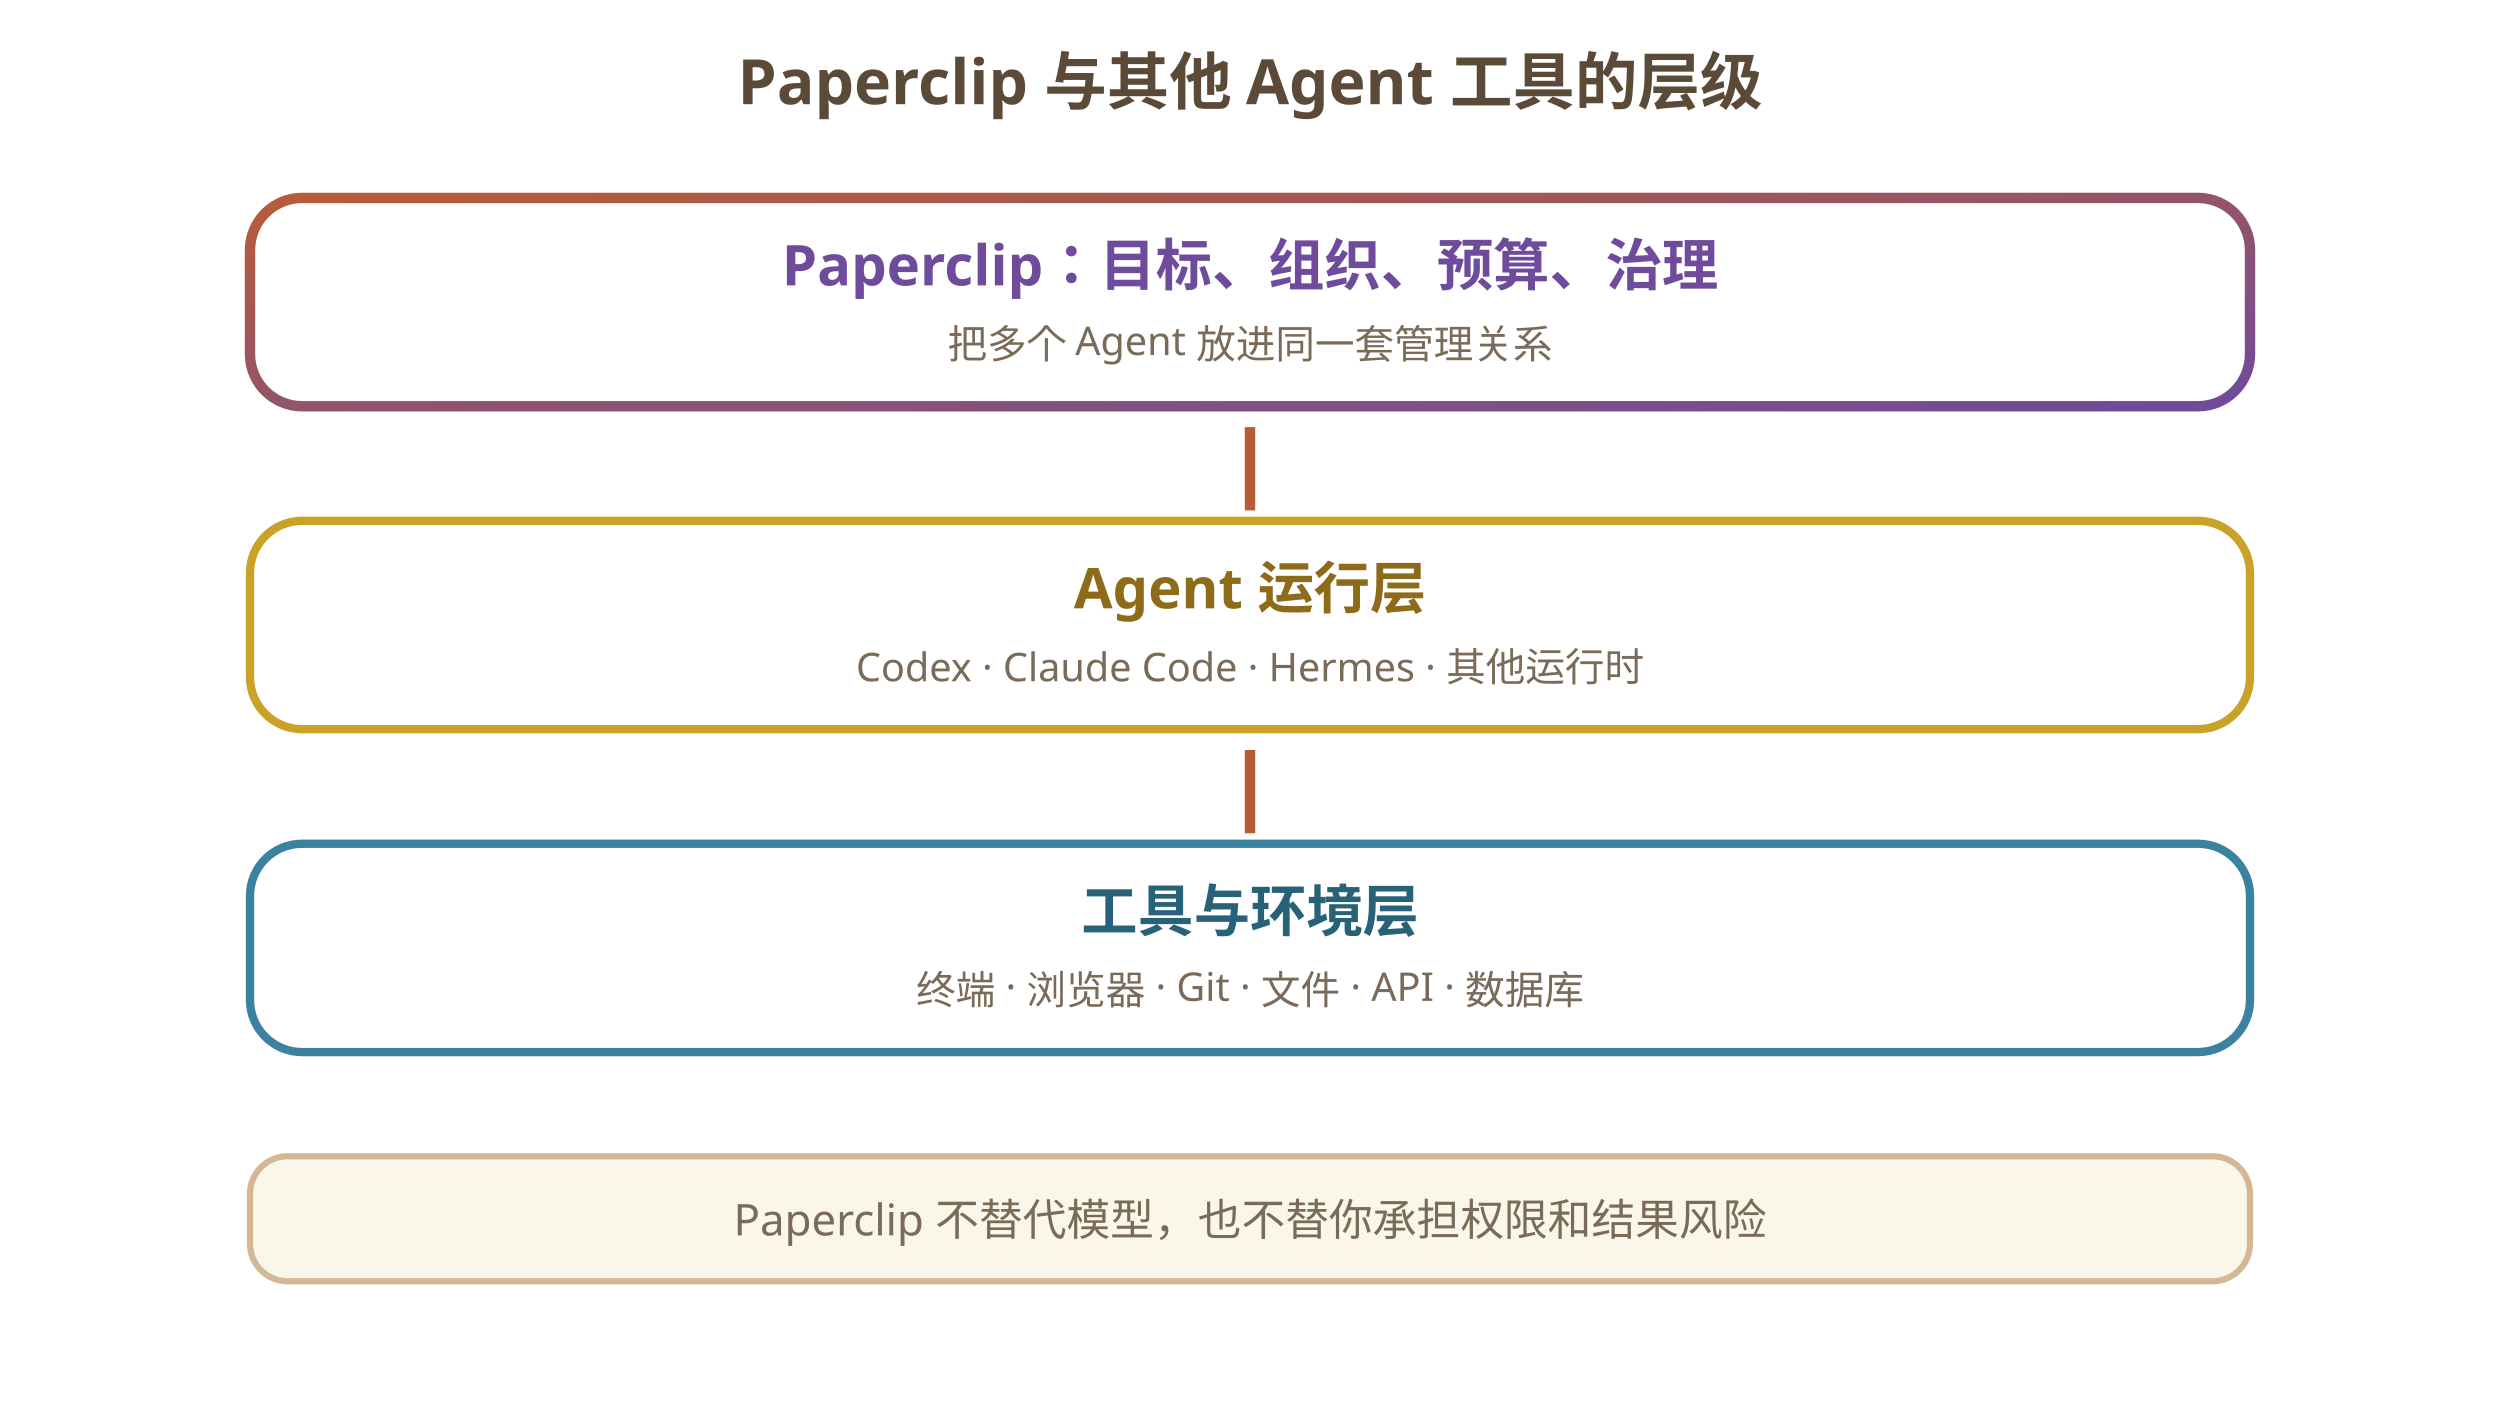
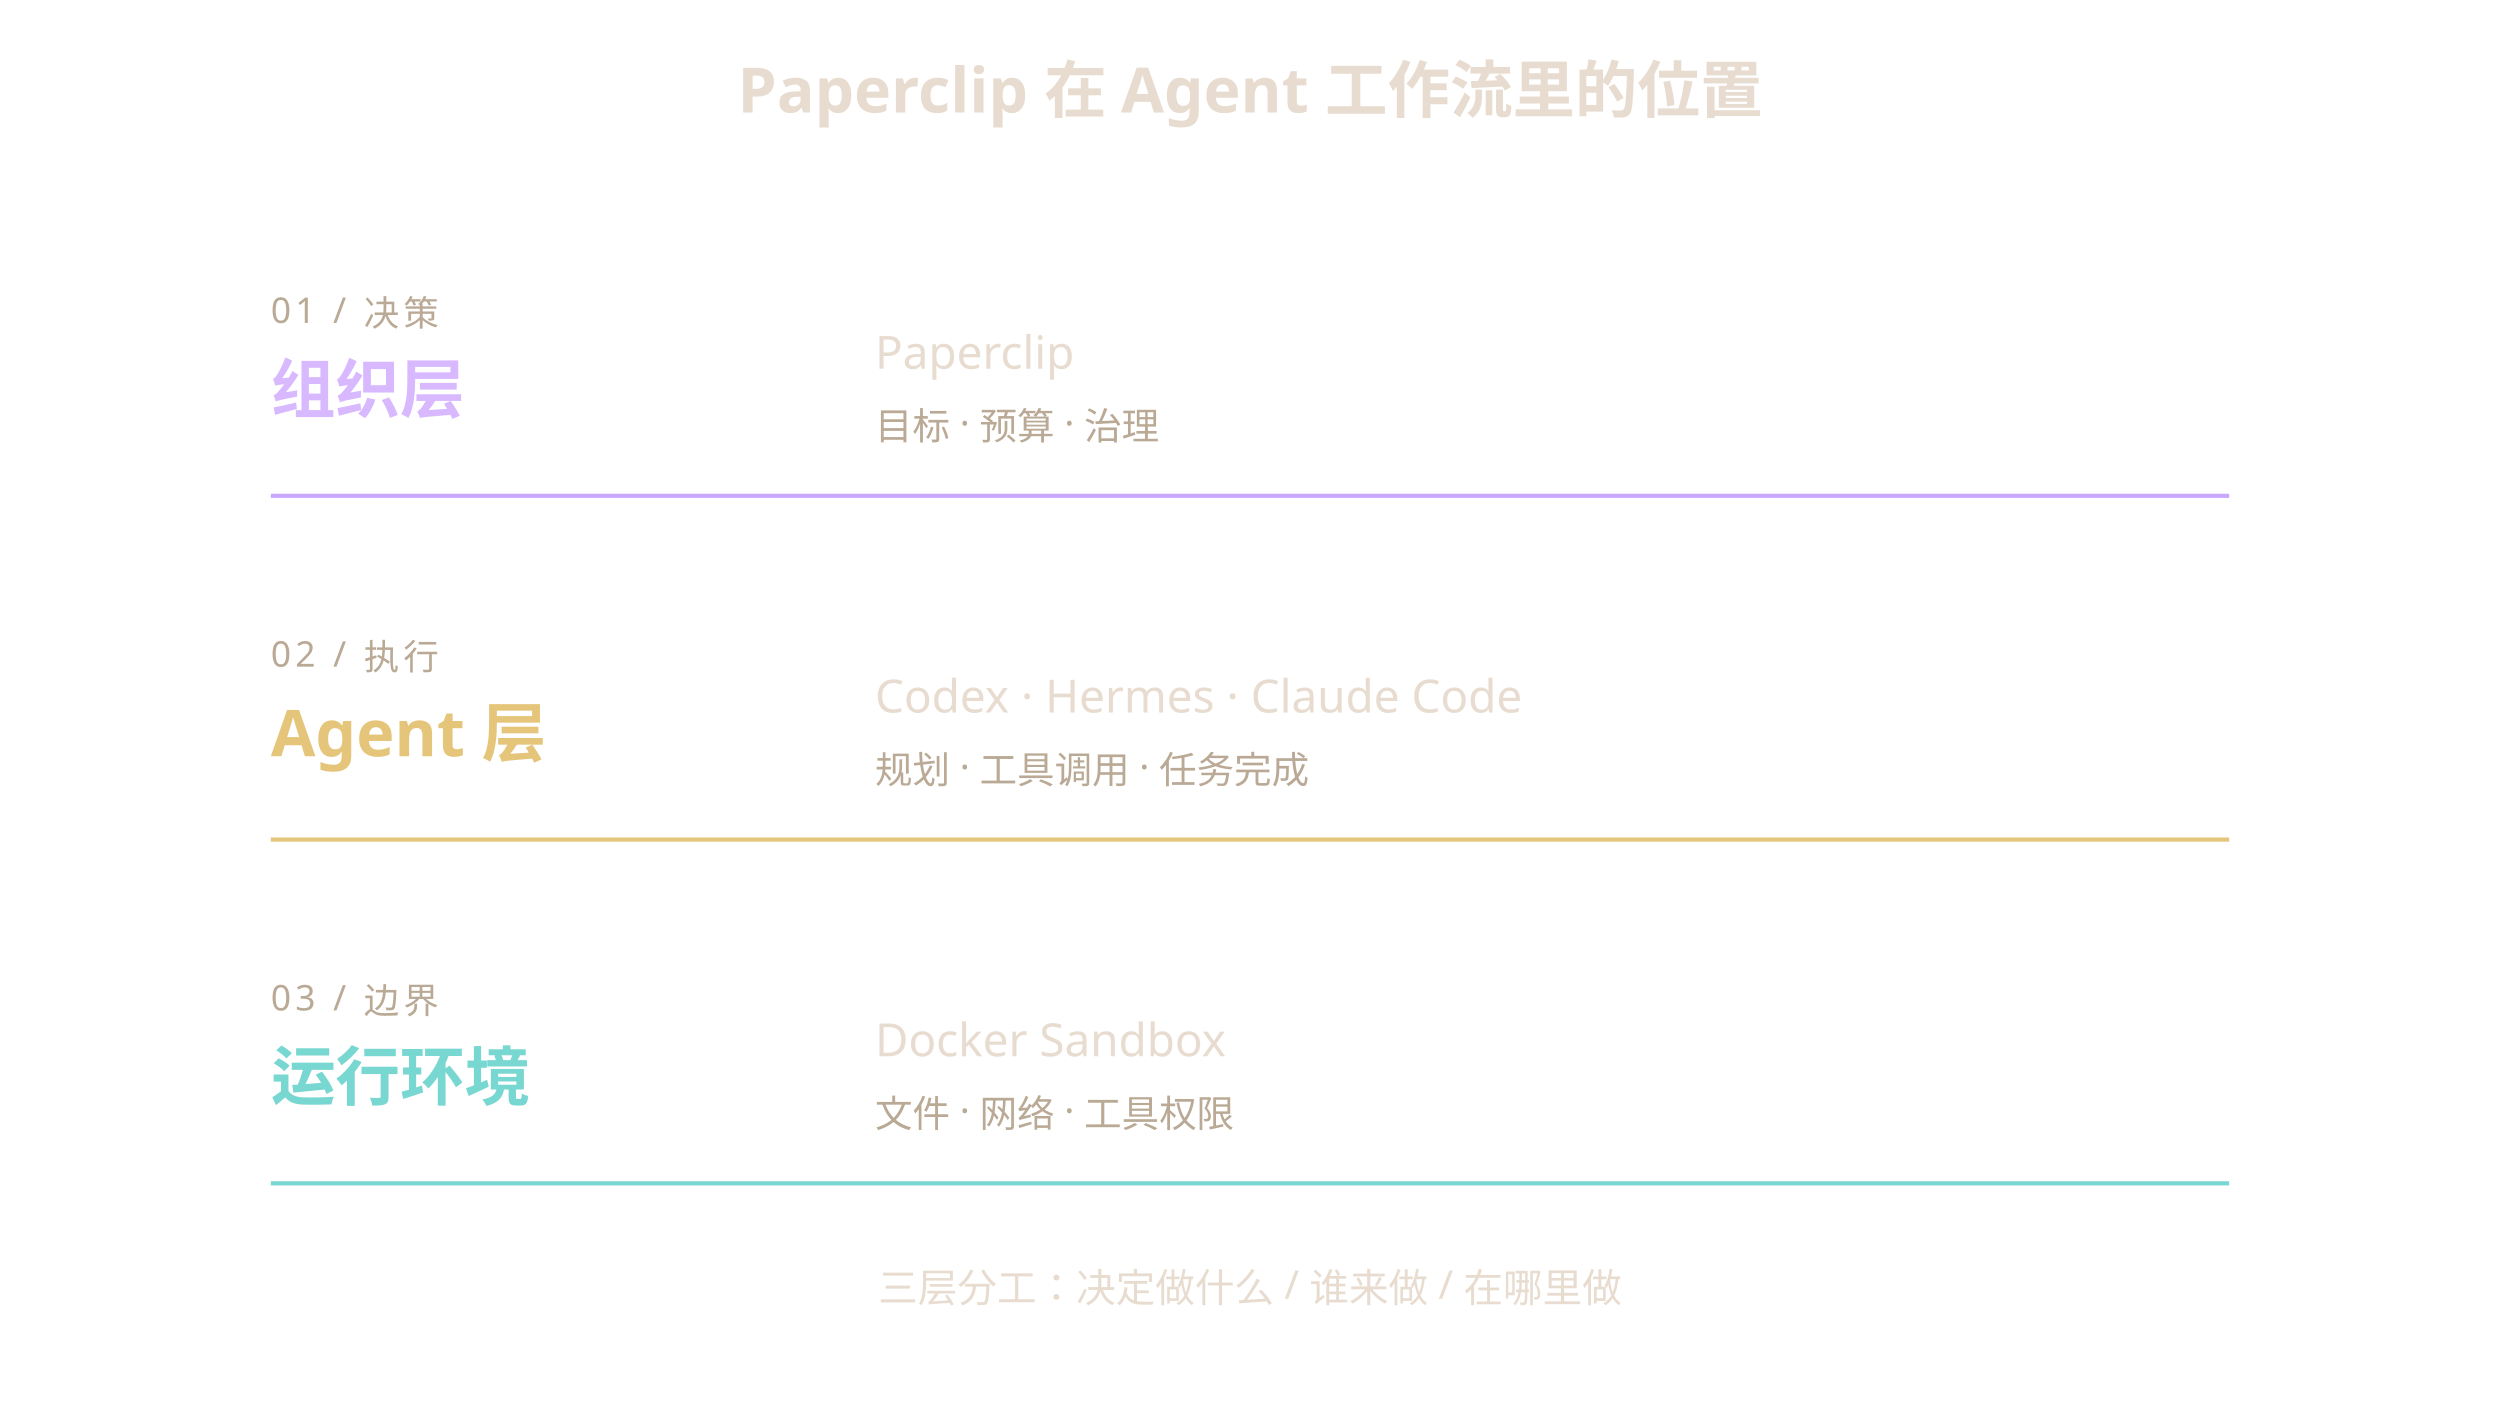
<svg xmlns="http://www.w3.org/2000/svg" width="1200" height="680" viewBox="0 0 1200 680">
-   <defs>
-     <linearGradient id="g" x1="0" y1="0" x2="1" y2="1">
-       <stop stop-color="#b85c38" />
-       <stop offset="1" stop-color="#6f4b9b" />
-     </linearGradient>
-   </defs>
  <g font-family="'PingFang SC','Hiragino Sans GB','Microsoft YaHei',sans-serif">
-     <text x="600" y="50" text-anchor="middle" font-size="30" font-weight="700" fill="#5c4a38">Paperclip 与其他 Agent 工具的层级</text>
-     <rect x="120" y="95" width="960" height="100" rx="25" fill="rgba(255,255,255,0.07)" stroke="url(#g)" stroke-width="5" />
-     <text x="600" y="137" text-anchor="middle" font-size="27" font-weight="700" fill="#6f4b9b">Paperclip：目标、组织、预算、治理</text>
-     <text x="600" y="172" text-anchor="middle" font-size="19" fill="#7a6a58">把多个 Agent 放进同一套管理关系</text>
-     <path d="M600 205 V245" stroke="#b85c38" stroke-width="5" />
-     <rect x="120" y="250" width="960" height="100" rx="25" fill="rgba(255,255,255,0.07)" stroke="#c9a227" stroke-width="4" />
-     <text x="600" y="292" text-anchor="middle" font-size="27" font-weight="700" fill="#8d6b18">Agent 运行层</text>
-     <text x="600" y="327" text-anchor="middle" font-size="19" fill="#7a6a58">Codex · Claude Code · Hermes · 其他运行时</text>
-     <path d="M600 360 V400" stroke="#b85c38" stroke-width="5" />
-     <rect x="120" y="405" width="960" height="100" rx="25" fill="rgba(255,255,255,0.07)" stroke="#3b82a0" stroke-width="4" />
-     <text x="600" y="447" text-anchor="middle" font-size="27" font-weight="700" fill="#286279">工具与环境层</text>
-     <text x="600" y="482" text-anchor="middle" font-size="19" fill="#7a6a58">终端 · 浏览器 · Git · 文件 · API · 数据库</text>
-     <rect x="120" y="555" width="960" height="60" rx="18" fill="rgba(201,162,39,0.10)" stroke="#d4b896" stroke-width="3" />
-     <text x="600" y="593" text-anchor="middle" font-size="21" fill="#7a6a58">Paperclip 不替代模型，也不替你承担权限和结果风险</text>
+     <text x="600" y="54" text-anchor="middle" font-size="30" font-weight="700" fill="#E7DCCF">Paperclip 在 Agent 工作流里的位置</text>
+     <text x="130" y="155" font-size="17" letter-spacing="2" fill="#B9A995">01 / 决策</text>
+     <text x="130" y="198" font-size="31" font-weight="700" fill="#D8B8FF">组织层</text>
+     <text x="420" y="177" font-size="22" fill="#E7DCCF">Paperclip</text>
+     <text x="420" y="211" font-size="18" fill="#B9A995">目标 · 预算 · 治理</text>
+     <path d="M130 238H1070" stroke="#C9A7FF" stroke-width="2" />
+     <text x="130" y="320" font-size="17" letter-spacing="2" fill="#B9A995">02 / 执行</text>
+     <text x="130" y="363" font-size="31" font-weight="700" fill="#E4C57A">Agent 层</text>
+     <text x="420" y="342" font-size="22" fill="#E7DCCF">Codex · Hermes · Claude Code</text>
+     <text x="420" y="376" font-size="18" fill="#B9A995">规划 · 工具调用 · 任务完成</text>
+     <path d="M130 403H1070" stroke="#E4C57A" stroke-width="2" />
+     <text x="130" y="485" font-size="17" letter-spacing="2" fill="#B9A995">03 / 边界</text>
+     <text x="130" y="528" font-size="31" font-weight="700" fill="#79D7D1">运行环境</text>
+     <text x="420" y="507" font-size="22" fill="#E7DCCF">Docker Sandbox</text>
+     <text x="420" y="541" font-size="18" fill="#B9A995">文件 · 网络 · 工具权限</text>
+     <path d="M130 568H1070" stroke="#79D7D1" stroke-width="2" />
+     <text x="600" y="625" text-anchor="middle" font-size="19" fill="#E7DCCF">三层分工：决定做什么 / 谁来做 / 在哪里做</text>
  </g>
</svg>
